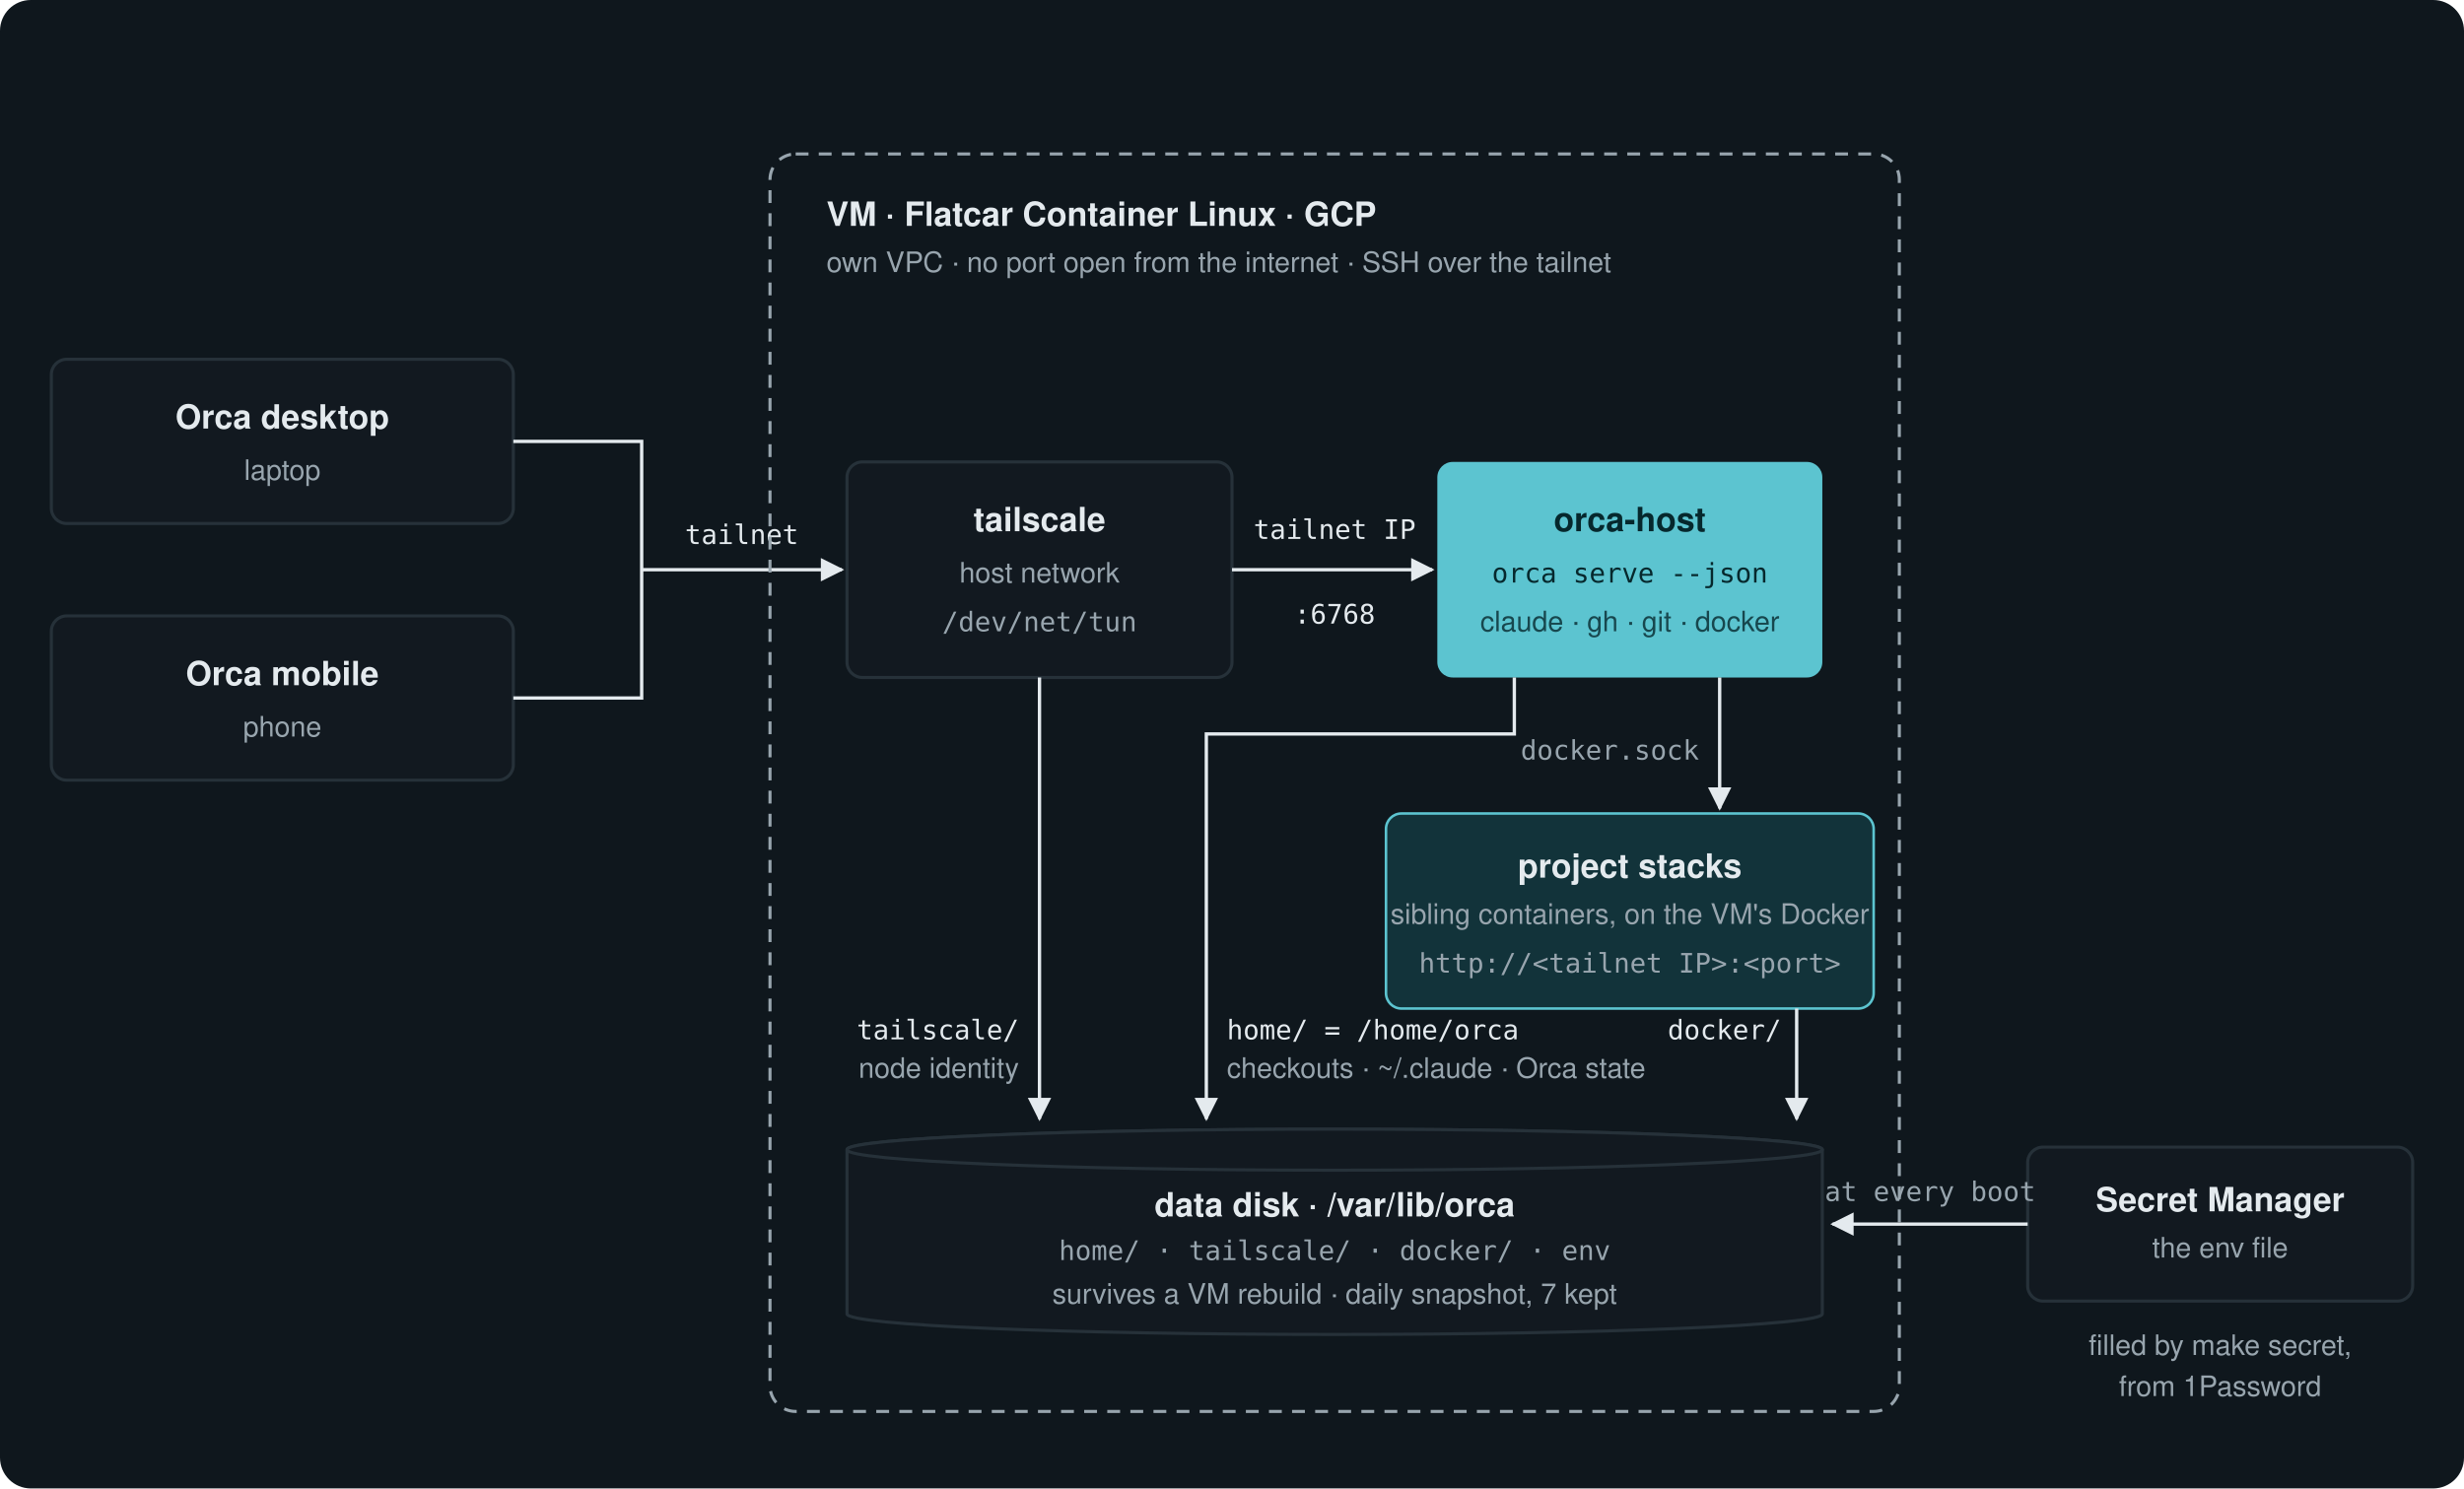
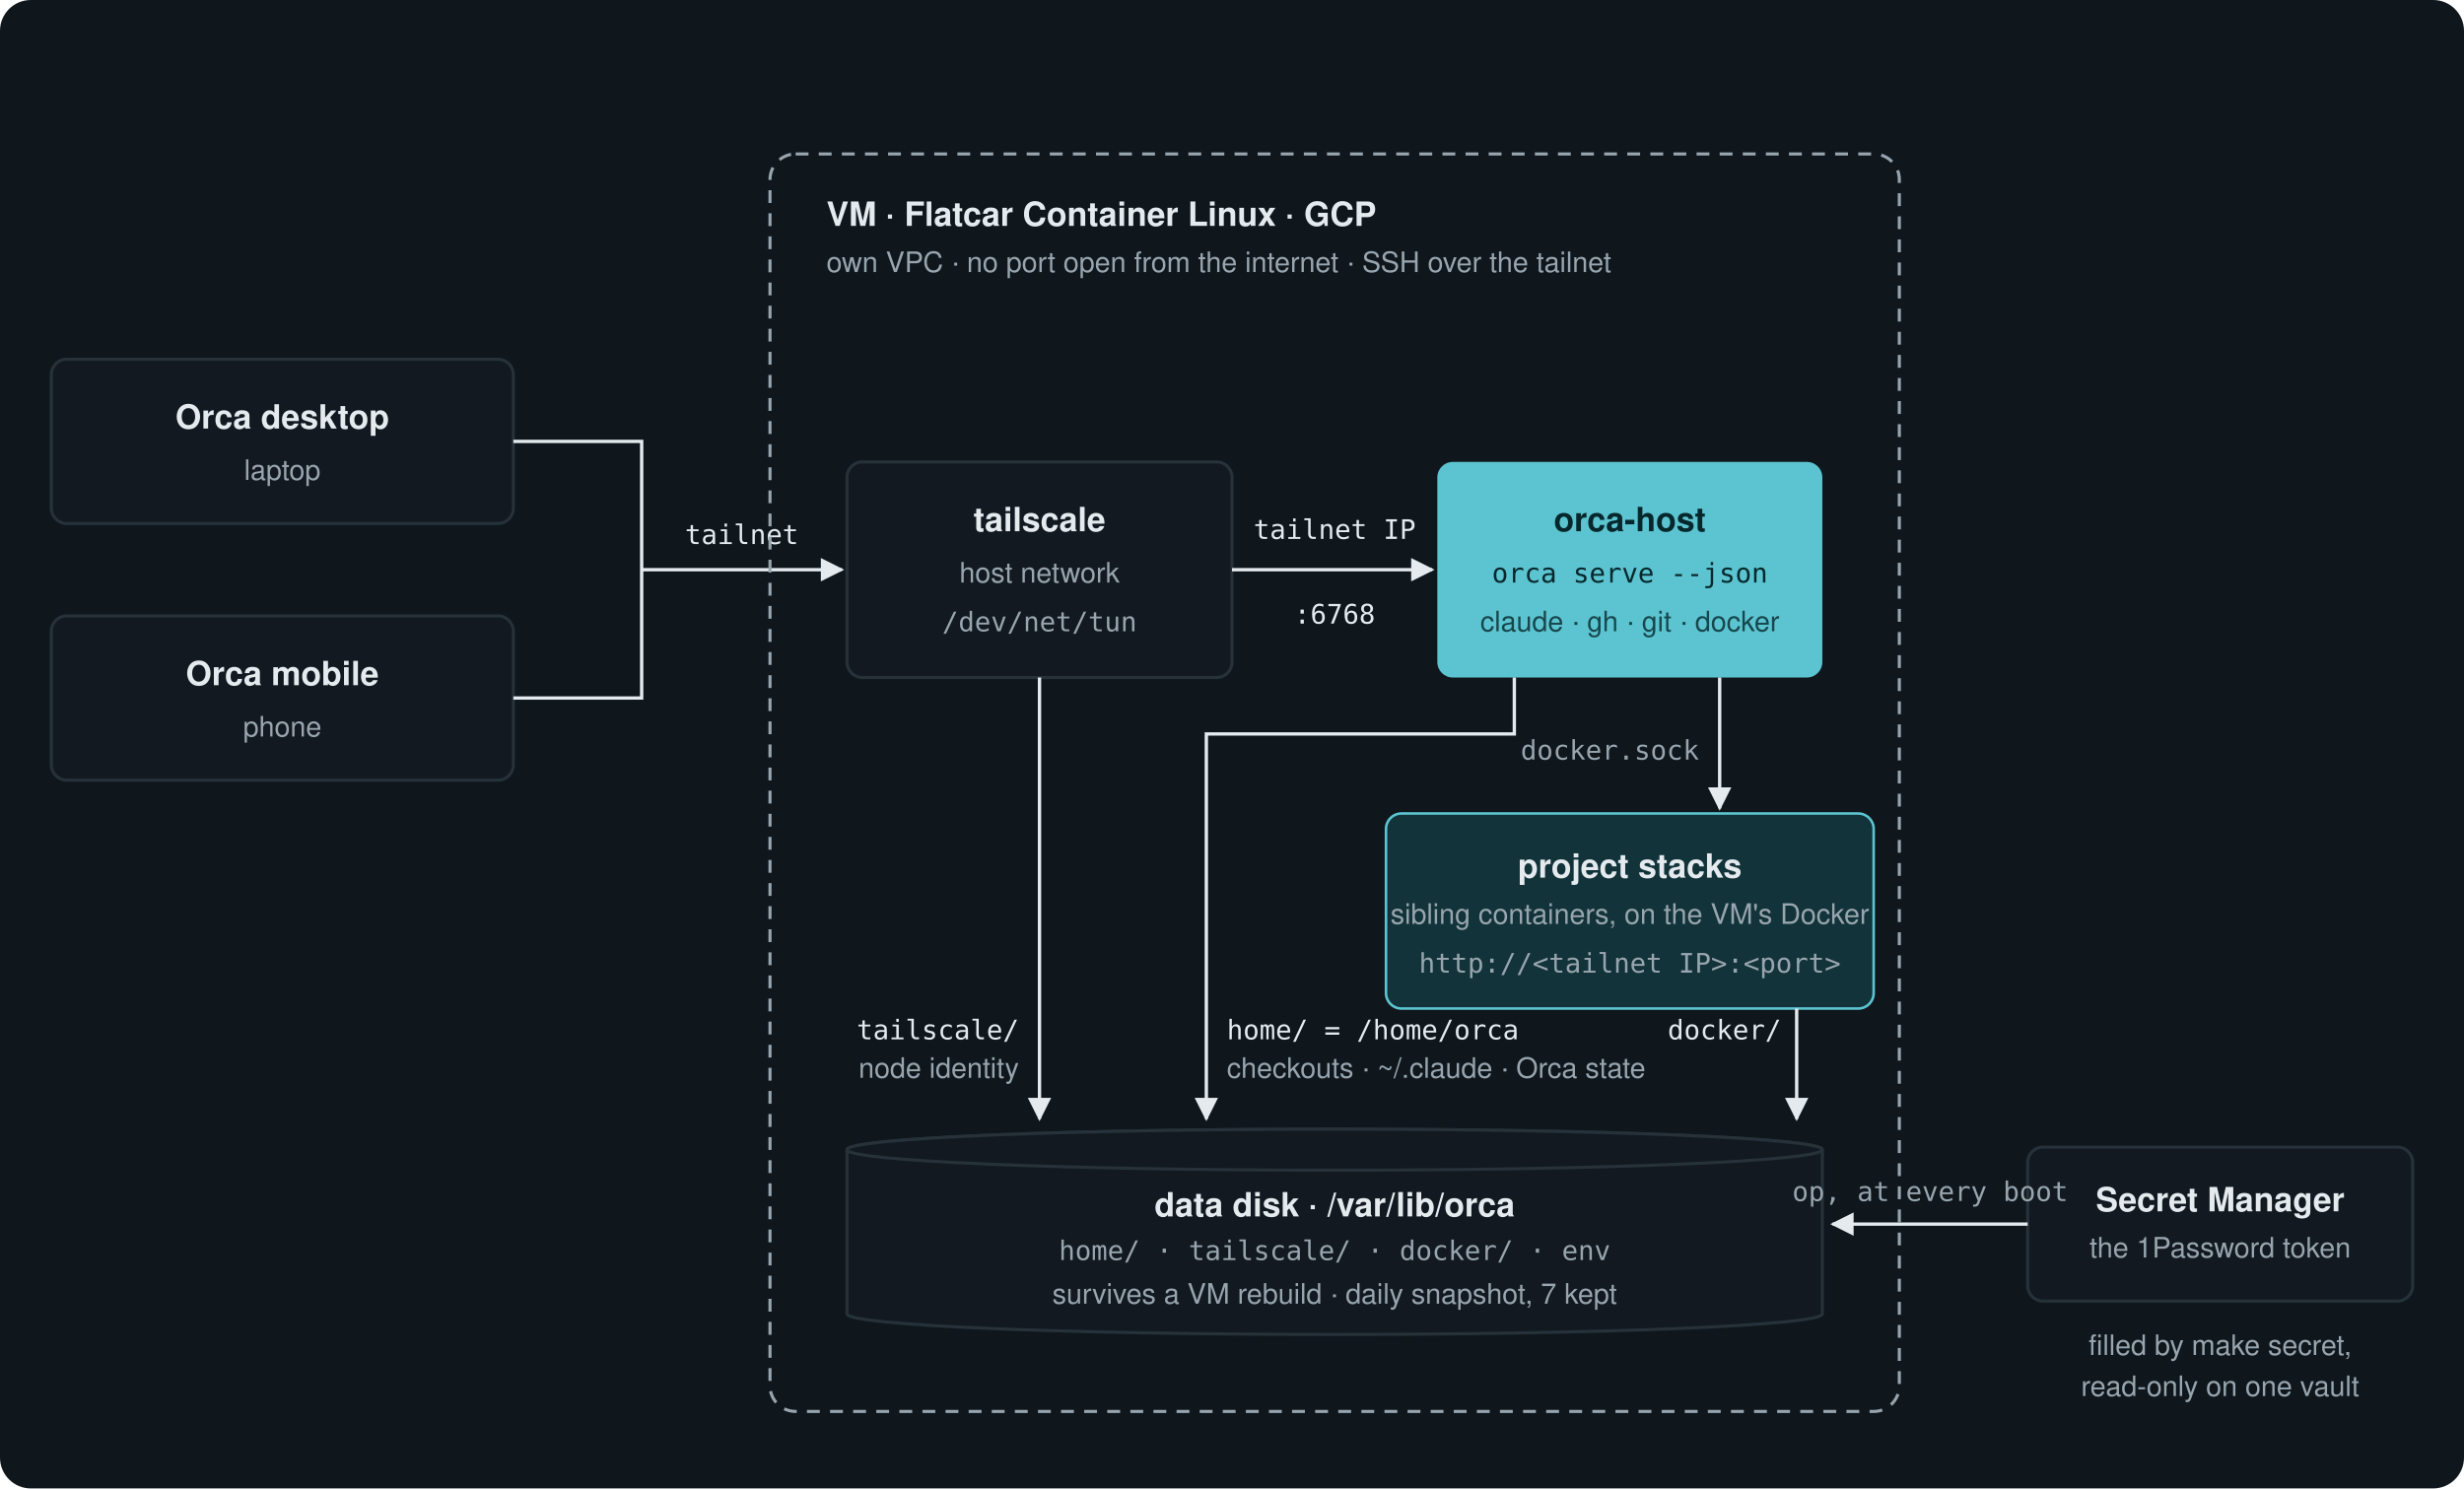
- <svg xmlns="http://www.w3.org/2000/svg" viewBox="0 0 960 580" width="960" height="580" font-family="-apple-system, 'Segoe UI', Helvetica, Arial, sans-serif" font-size="12" role="img" aria-label="Architecture of an orca-host: the Orca clients reach the VM over the tailnet; in the VM, a tailscale container carries the address and an orca-host container runs orca serve; project stacks are sibling containers on the VM's Docker; a data disk holds the home, the Tailscale identity, Docker's images and volumes, and the env file, fetched from Secret Manager at every boot.">
+ <svg xmlns="http://www.w3.org/2000/svg" viewBox="0 0 960 580" width="960" height="580" font-family="-apple-system, 'Segoe UI', Helvetica, Arial, sans-serif" font-size="12" role="img" aria-label="Architecture of an orca-host: the Orca clients reach the VM over the tailnet; in the VM, a tailscale container carries the address and an orca-host container runs orca serve; project stacks are sibling containers on the VM's Docker; a data disk holds the home, the Tailscale identity, Docker's images and volumes, and the env file, rendered from a 1Password note at every boot with a service-account token held in Secret Manager.">
  <defs>
    <marker id="ar" viewBox="0 0 10 10" refX="9" refY="5" markerWidth="7" markerHeight="7" orient="auto-start-reverse">
      <path d="M0 0L10 5L0 10z" fill="#E4EAEE" />
    </marker>
  </defs>
  <rect x="0" y="0" width="960" height="580" rx="12" fill="#0F171D" />
  <rect x="20" y="140" width="180" height="64" rx="6" fill="#121920" stroke="#263139" stroke-width="1.2" />
  <text x="110" y="167" text-anchor="middle" fill="#E4EAEE" font-size="13" font-weight="600">Orca desktop</text>
  <text x="110" y="187" text-anchor="middle" fill="#98A5AE" font-size="11">laptop</text>
  <rect x="20" y="240" width="180" height="64" rx="6" fill="#121920" stroke="#263139" stroke-width="1.2" />
  <text x="110" y="267" text-anchor="middle" fill="#E4EAEE" font-size="13" font-weight="600">Orca mobile</text>
  <text x="110" y="287" text-anchor="middle" fill="#98A5AE" font-size="11">phone</text>
  <path d="M200 172H250V272H200" fill="none" stroke="#E4EAEE" stroke-width="1.3" />
  <path d="M250 222H328" fill="none" stroke="#E4EAEE" stroke-width="1.3" marker-end="url(#ar)" />
  <text x="289" y="212" text-anchor="middle" fill="#E4EAEE" font-family="ui-monospace, SFMono-Regular, Menlo, Consolas, monospace" font-size="10.5">tailnet</text>
  <rect x="300" y="60" width="440" height="490" rx="10" fill="none" stroke="#98A5AE" stroke-width="1.2" stroke-dasharray="5 4" />
  <text x="322" y="88" fill="#E4EAEE" font-size="13" font-weight="600">VM · Flatcar Container Linux · GCP</text>
  <text x="322" y="106" fill="#98A5AE" font-size="11">own VPC · no port open from the internet · SSH over the tailnet</text>
  <rect x="330" y="180" width="150" height="84" rx="6" fill="#121920" stroke="#263139" stroke-width="1.2" />
  <text x="405" y="207" text-anchor="middle" fill="#E4EAEE" font-size="13" font-weight="600">tailscale</text>
  <text x="405" y="227" text-anchor="middle" fill="#98A5AE" font-size="11">host network</text>
  <text x="405" y="246" text-anchor="middle" fill="#98A5AE" font-family="ui-monospace, SFMono-Regular, Menlo, Consolas, monospace" font-size="10.5">/dev/net/tun</text>
  <rect x="560" y="180" width="150" height="84" rx="6" fill="#5CC4D0" />
  <text x="635" y="207" text-anchor="middle" fill="#06282D" font-size="13" font-weight="600">orca-host</text>
  <text x="635" y="227" text-anchor="middle" fill="#06282D" font-family="ui-monospace, SFMono-Regular, Menlo, Consolas, monospace" font-size="10.5">orca serve --json</text>
  <text x="635" y="246" text-anchor="middle" fill="#06282D" font-size="11" opacity="0.8">claude · gh · git · docker</text>
  <path d="M480 222H558" fill="none" stroke="#E4EAEE" stroke-width="1.3" marker-end="url(#ar)" />
  <text x="520" y="210" text-anchor="middle" fill="#E4EAEE" font-family="ui-monospace, SFMono-Regular, Menlo, Consolas, monospace" font-size="10.5">tailnet IP</text>
  <text x="520" y="243" text-anchor="middle" fill="#E4EAEE" font-family="ui-monospace, SFMono-Regular, Menlo, Consolas, monospace" font-size="10.5">:6768</text>
  <path d="M670 264V315" fill="none" stroke="#E4EAEE" stroke-width="1.3" marker-end="url(#ar)" />
  <text x="662" y="296" text-anchor="end" fill="#98A5AE" font-family="ui-monospace, SFMono-Regular, Menlo, Consolas, monospace" font-size="10.5">docker.sock</text>
  <rect x="540" y="317" width="190" height="76" rx="6" fill="#12333A" stroke="#5CC4D0" stroke-width="1" />
  <text x="635" y="342" text-anchor="middle" fill="#E4EAEE" font-size="13" font-weight="600">project stacks</text>
  <text x="635" y="360" text-anchor="middle" fill="#98A5AE" font-size="11">sibling containers, on the VM's Docker</text>
  <text x="635" y="379" text-anchor="middle" fill="#98A5AE" font-family="ui-monospace, SFMono-Regular, Menlo, Consolas, monospace" font-size="10.5">http://&lt;tailnet IP&gt;:&lt;port&gt;</text>
  <path d="M405 264V436" fill="none" stroke="#E4EAEE" stroke-width="1.3" marker-end="url(#ar)" />
  <path d="M590 264V286H470V436" fill="none" stroke="#E4EAEE" stroke-width="1.3" marker-end="url(#ar)" />
  <path d="M700 393V436" fill="none" stroke="#E4EAEE" stroke-width="1.3" marker-end="url(#ar)" />
  <text x="694" y="405" text-anchor="end" fill="#E4EAEE" font-family="ui-monospace, SFMono-Regular, Menlo, Consolas, monospace" font-size="10.5">docker/</text>
  <text x="397" y="405" text-anchor="end" fill="#E4EAEE" font-family="ui-monospace, SFMono-Regular, Menlo, Consolas, monospace" font-size="10.5">tailscale/</text>
  <text x="397" y="420" text-anchor="end" fill="#98A5AE" font-size="11">node identity</text>
  <text x="478" y="405" fill="#E4EAEE" font-family="ui-monospace, SFMono-Regular, Menlo, Consolas, monospace" font-size="10.5">home/ = /home/orca</text>
  <text x="478" y="420" fill="#98A5AE" font-size="11">checkouts · ~/.claude · Orca state</text>
  <path d="M330 448a190 8 0 0 1 380 0v64a190 8 0 0 1 -380 0z" fill="#121920" stroke="#263139" stroke-width="1.2" />
  <ellipse cx="520" cy="448" rx="190" ry="8" fill="#121920" stroke="#263139" stroke-width="1.2" />
  <text x="520" y="474" text-anchor="middle" fill="#E4EAEE" font-size="13" font-weight="600">data disk · /var/lib/orca</text>
  <text x="520" y="491" text-anchor="middle" fill="#98A5AE" font-family="ui-monospace, SFMono-Regular, Menlo, Consolas, monospace" font-size="10.5">home/ · tailscale/ · docker/ · env</text>
  <text x="520" y="508" text-anchor="middle" fill="#98A5AE" font-size="11">survives a VM rebuild · daily snapshot, 7 kept</text>
  <rect x="790" y="447" width="150" height="60" rx="6" fill="#121920" stroke="#263139" stroke-width="1.2" />
  <text x="865" y="472" text-anchor="middle" fill="#E4EAEE" font-size="13" font-weight="600">Secret Manager</text>
-   <text x="865" y="490" text-anchor="middle" fill="#98A5AE" font-size="11">the env file</text>
+   <text x="865" y="490" text-anchor="middle" fill="#98A5AE" font-size="11">the 1Password token</text>
  <path d="M790 477H714" fill="none" stroke="#E4EAEE" stroke-width="1.3" marker-end="url(#ar)" />
-   <text x="752" y="468" text-anchor="middle" fill="#98A5AE" font-family="ui-monospace, SFMono-Regular, Menlo, Consolas, monospace" font-size="10.5">at every boot</text>
+   <text x="752" y="468" text-anchor="middle" fill="#98A5AE" font-family="ui-monospace, SFMono-Regular, Menlo, Consolas, monospace" font-size="10.5">op, at every boot</text>
  <text x="865" y="528" text-anchor="middle" fill="#98A5AE" font-size="11">filled by make secret,</text>
-   <text x="865" y="544" text-anchor="middle" fill="#98A5AE" font-size="11">from 1Password</text>
+   <text x="865" y="544" text-anchor="middle" fill="#98A5AE" font-size="11">read-only on one vault</text>
</svg>
